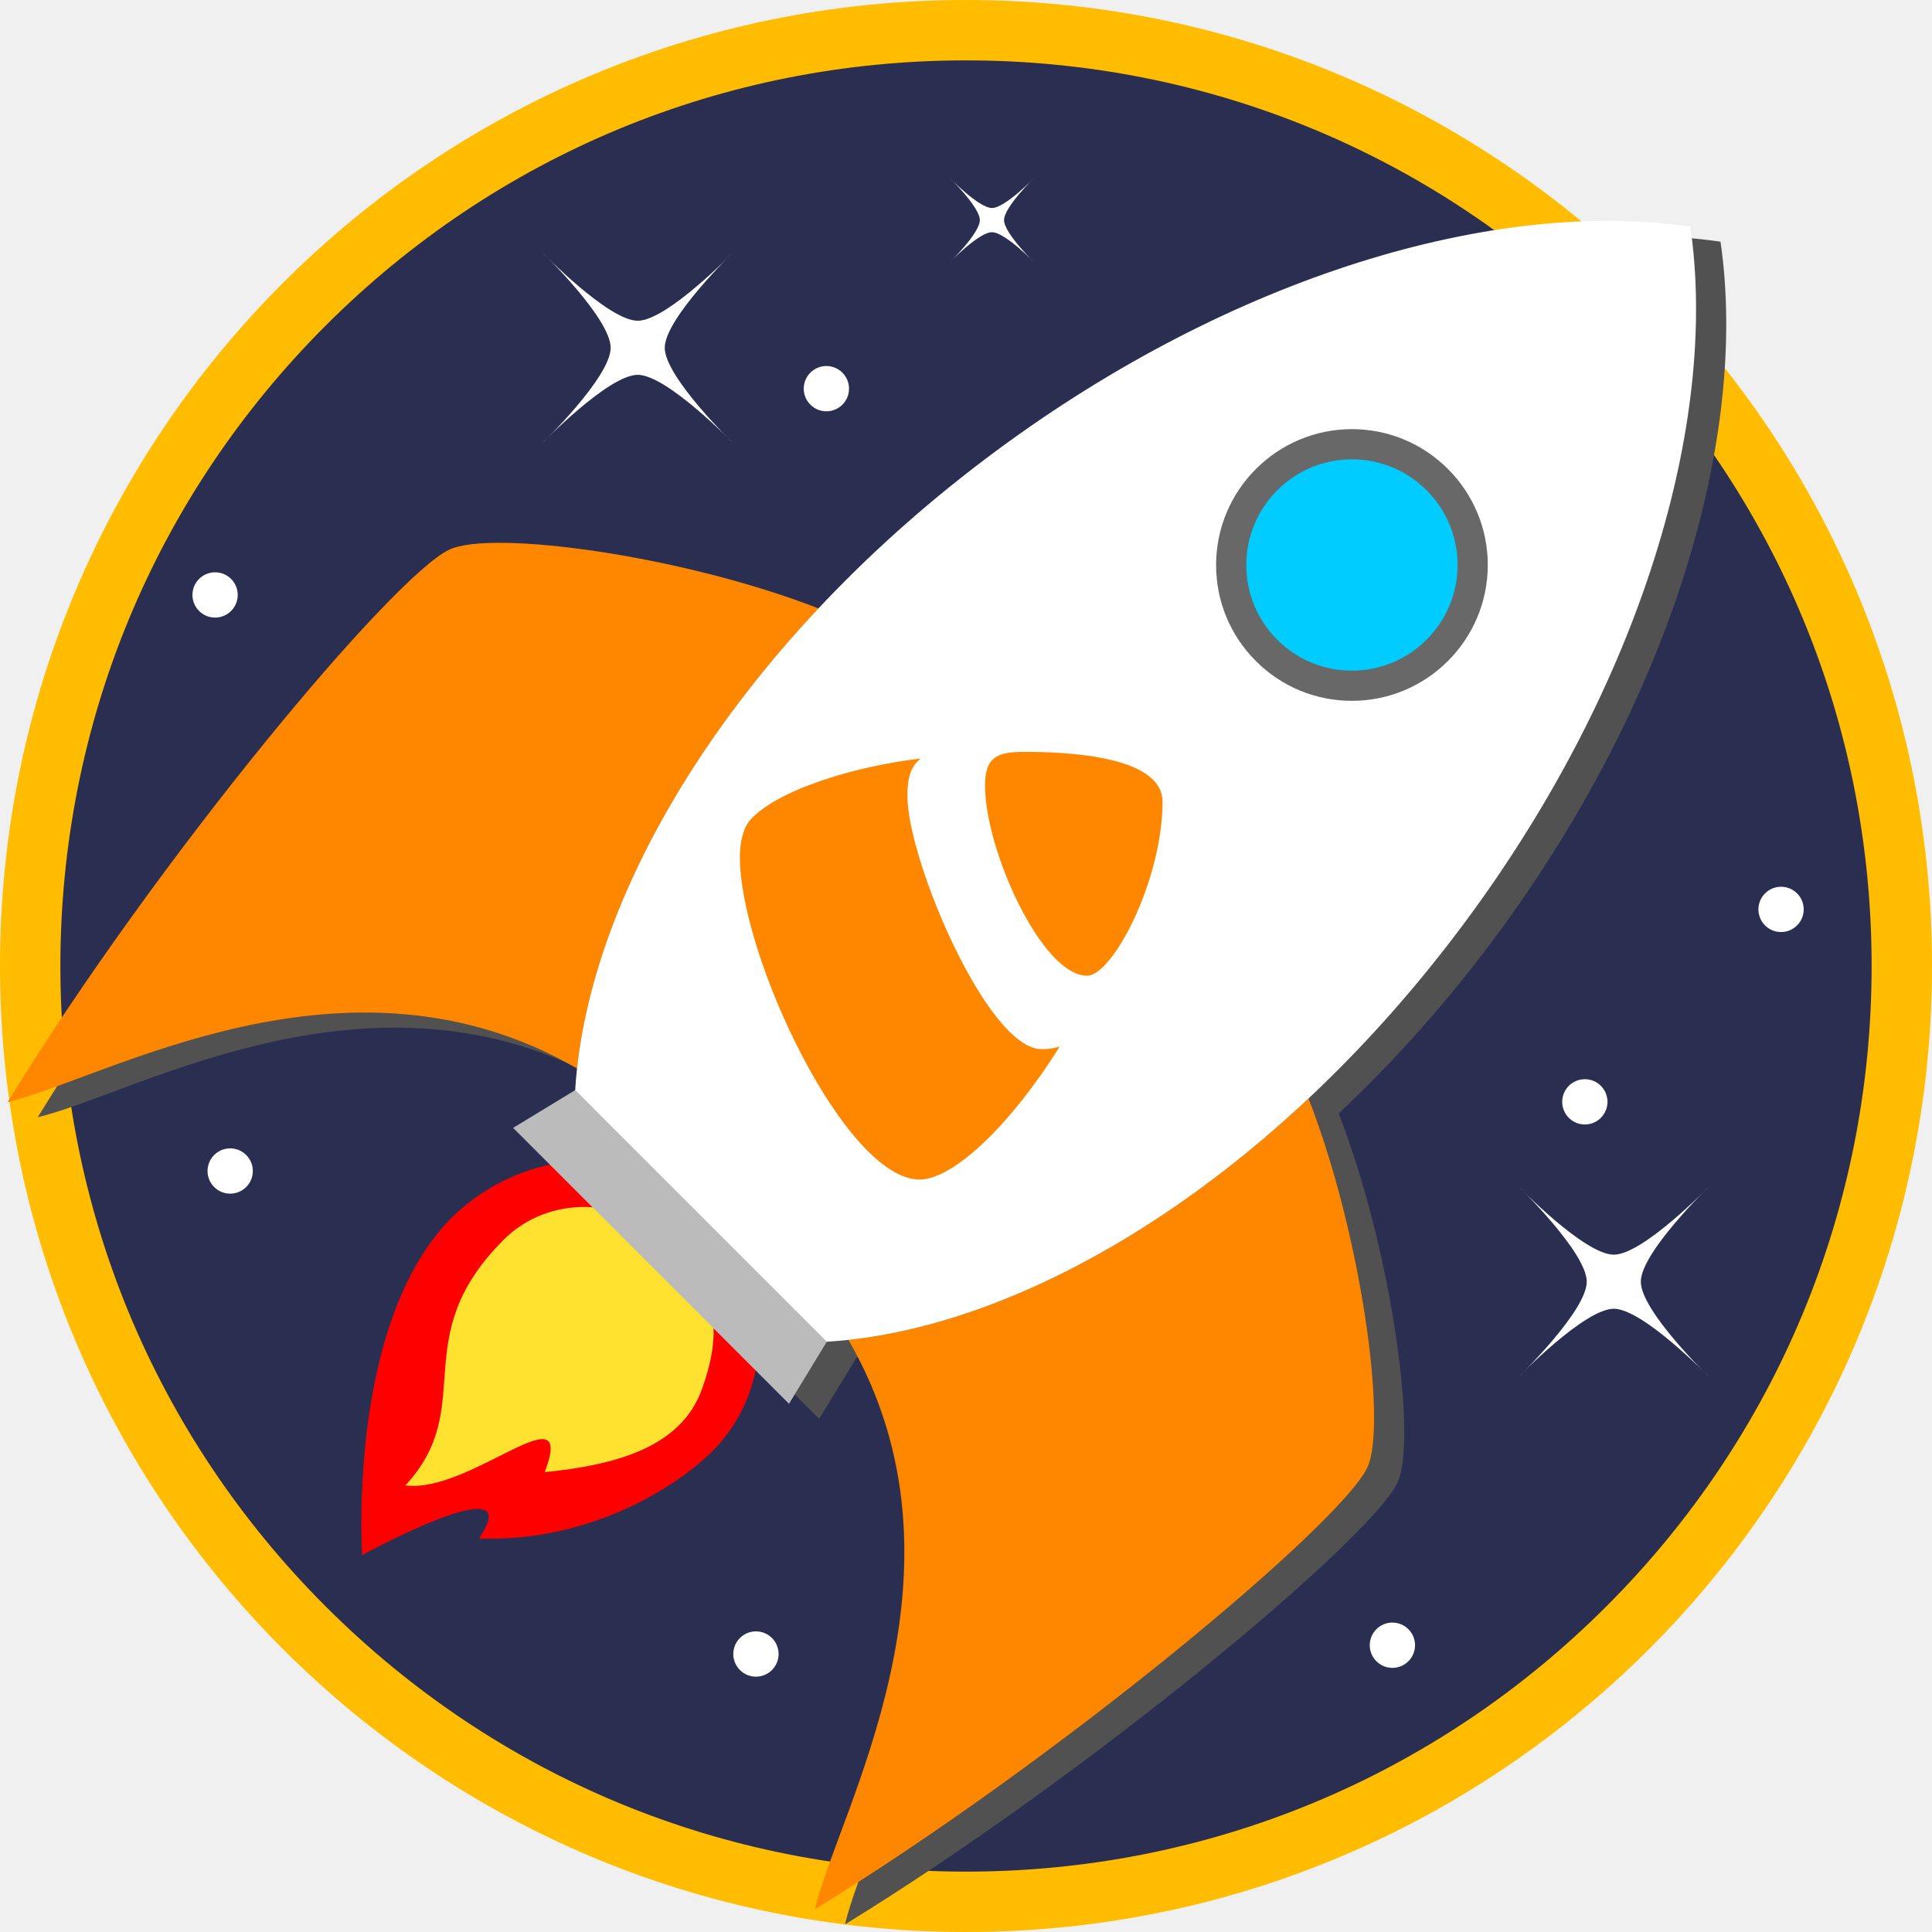
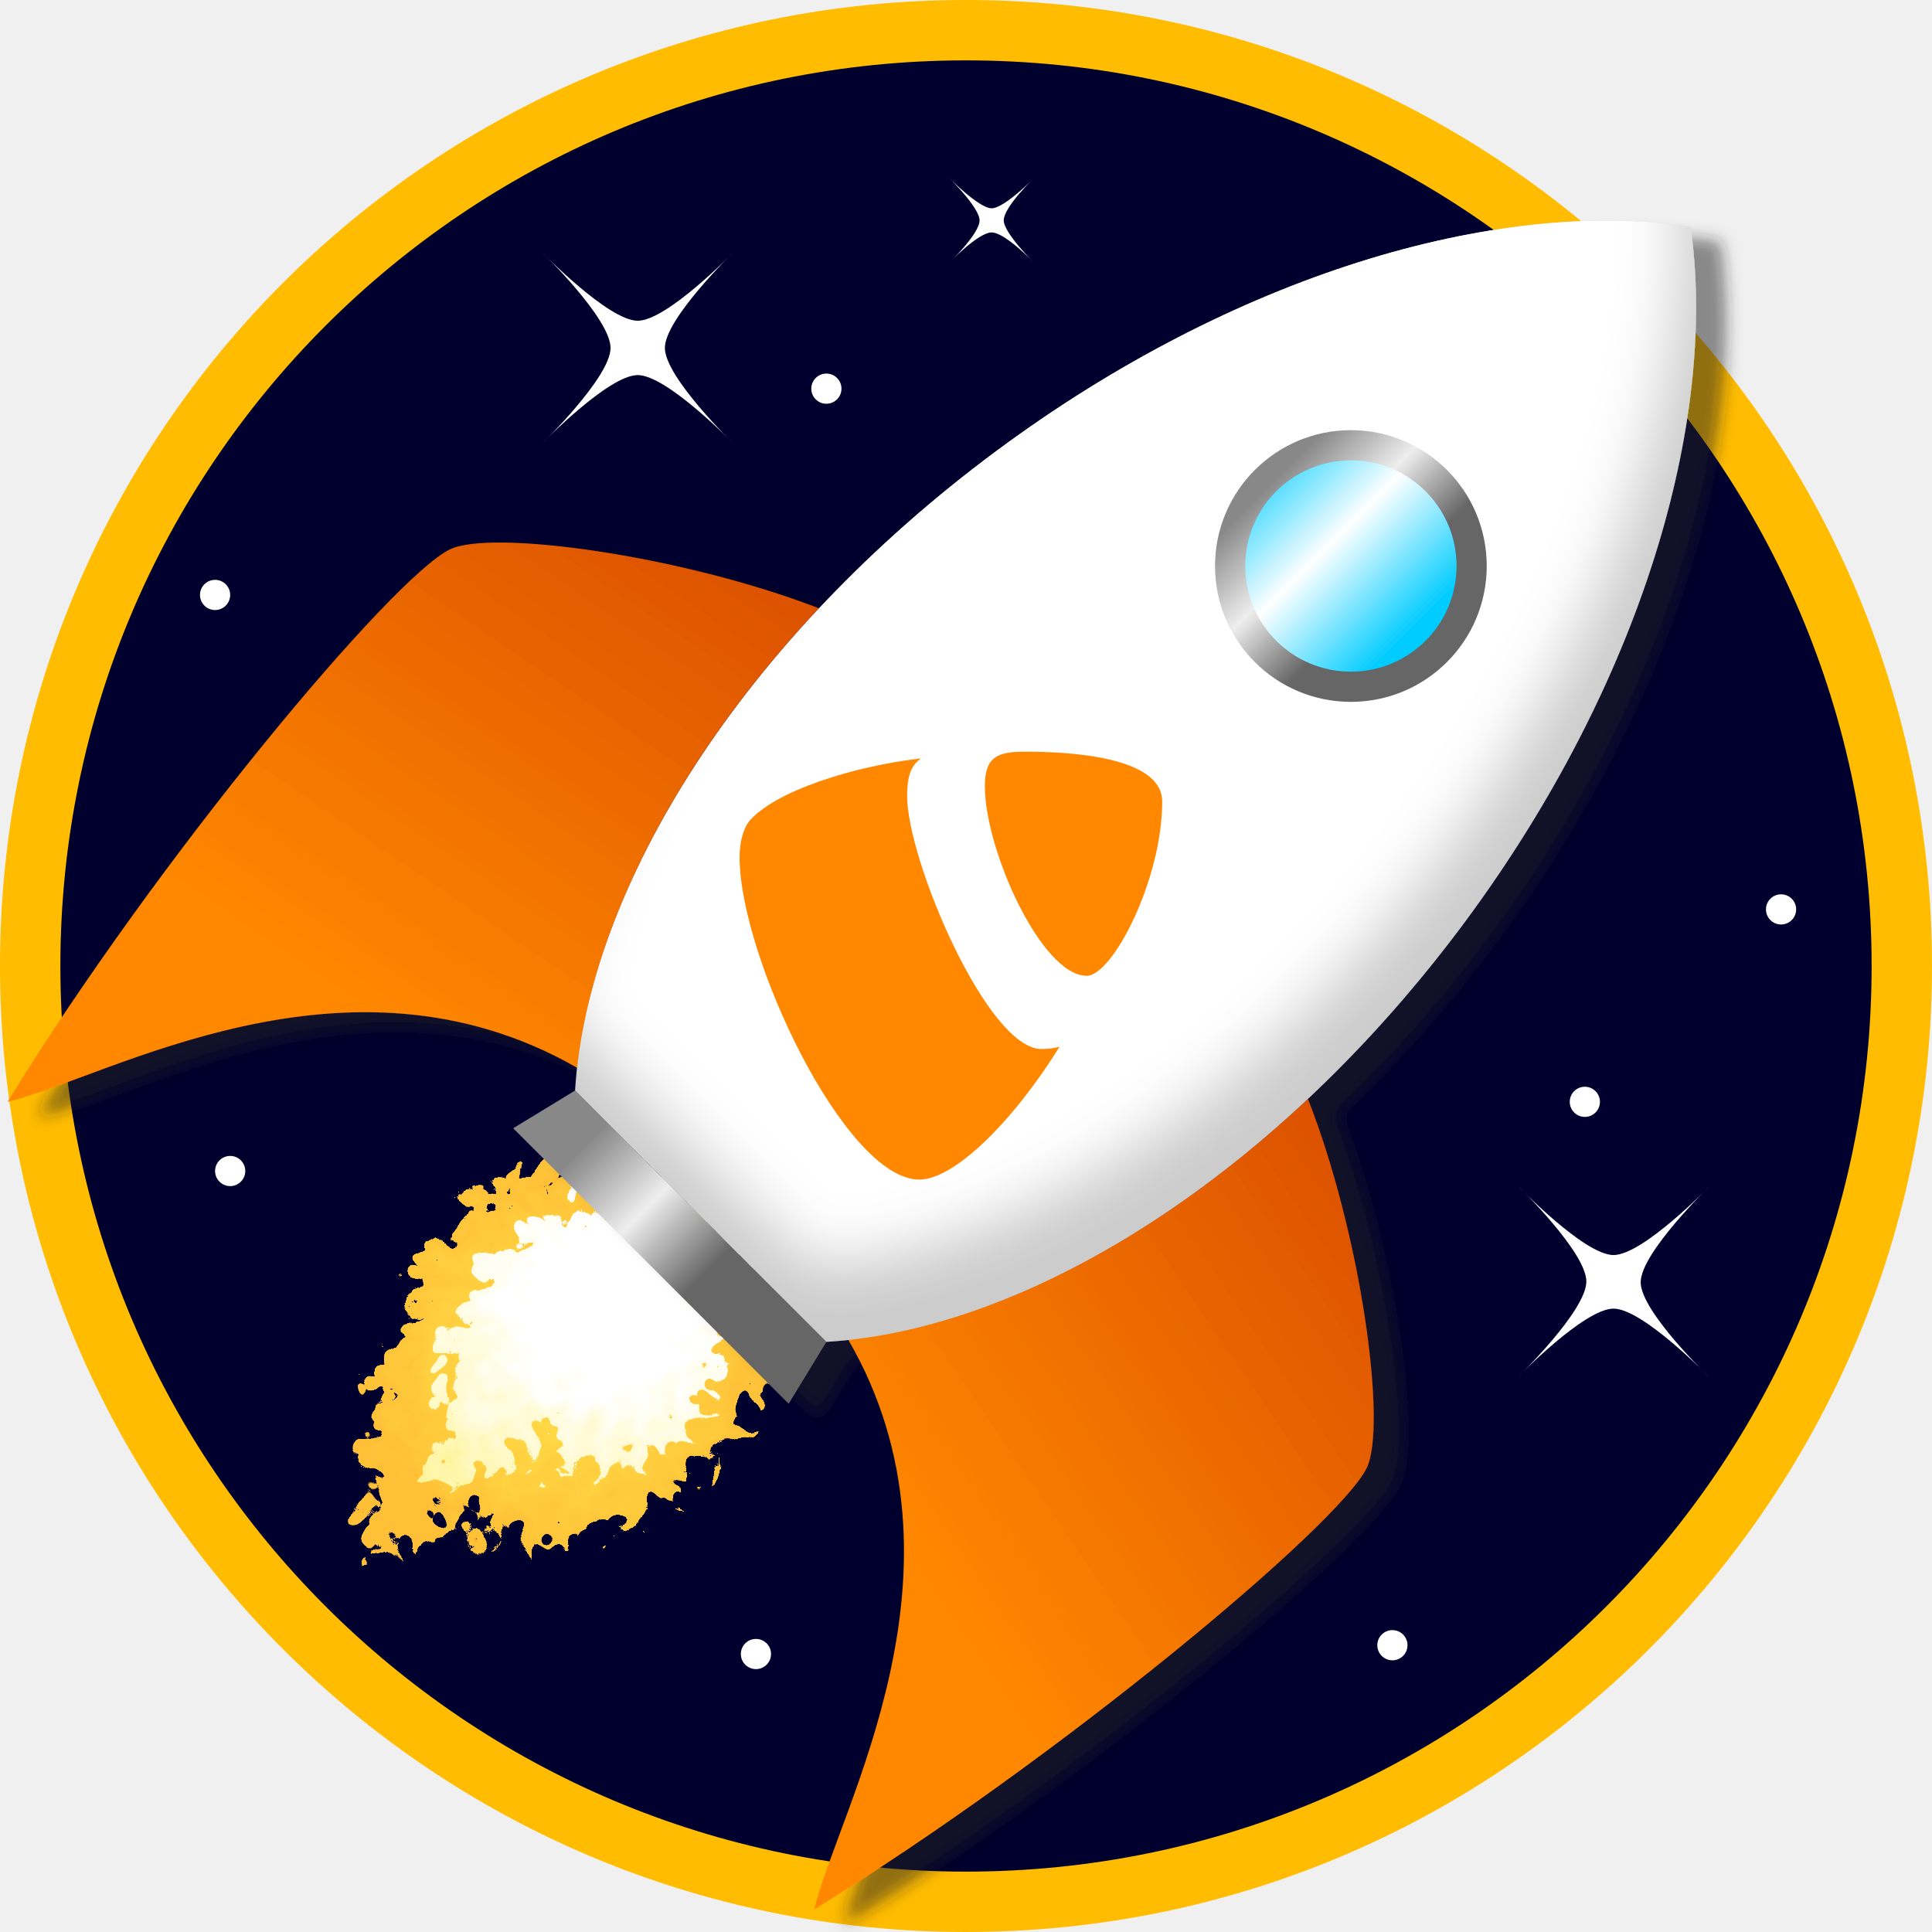
- <svg xmlns="http://www.w3.org/2000/svg" version="1.1" x="0px" y="0px" width="256px" height="256px" viewBox="0 0 256 256" enable-background="new 0 0 256 256" xml:space="preserve">
-   <g>
-     <path fill="#2A2F51" d="M128,252C59.626,252,4,196.374,4,128S59.626,4,128,4s124,55.626,124,124S196.374,252,128,252z" />
-     <path fill="#FFBC00" d="M128,8c32.053,0,62.188,12.482,84.854,35.147C235.518,65.812,248,95.947,248,128   c0,32.053-12.482,62.188-35.146,84.854C190.188,235.518,160.053,248,128,248c-32.053,0-62.188-12.482-84.853-35.146   C20.482,190.188,8,160.053,8,128c0-32.053,12.482-62.188,35.147-84.853S95.947,8,128,8 M128,0C57.308,0,0,57.308,0,128   c0,70.691,57.308,128,128,128c70.691,0,128-57.309,128-128C256,57.308,198.691,0,128,0L128,0z" />
+ <svg xmlns="http://www.w3.org/2000/svg" version="1.1" width="256px" height="256px" viewBox="0 0 256 256">
+   <style>
+         @media (prefers-reduced-motion: no-preference) {
+             .twinkle {
+                 animation: twinkle 3s ease-in infinite;
+             }
+ 
+             .twinkle--1 {
+                 animation-delay: .5s;
+                 transform-origin: 84px 46px;
+             }
+ 
+             .twinkle--2 {
+                 animation-delay: 1.5s;
+                 transform-origin: 214px 170px;
+             }
+ 
+             .twinkle--3 {
+                 animation-delay: 3s;
+                 transform-origin: 131.5px 29px;
+             }
+ 
+             #spaceship-and-flame {
+                 animation: moveShip 4s linear infinite;
+                 transform-origin: 75px 75px;
+             }
+ 
+             @keyframes twinkle {
+                 0% { transform: scale(1) }
+                 20% { transform: scale(1.5) }
+                 60%, 100% { transform: scale(1) }
+             }
+ 
+             @keyframes moveShip {
+                 0% { transform: translate(0, 0) rotate(0) }
+                 25% { transform: translate(3px, 3px) rotate(1deg) }
+                 50% { transform: translate(3px, -3px) rotate(-1deg) }
+                 75% { transform: translate(-3px, -3px) rotate(0) }
+                 100% { transform: translate(0, 0) rotate(0) }
+             }
+         }
+     </style>
+   <defs>
+     <linearGradient id="gradientWings" x1="0" y1="1" x2="1" y2="0">
+       <stop offset="0" stop-color="#f80" />
+       <stop offset=".3" stop-color="#f80" />
+       <stop offset="1" stop-color="#D94C00" />
+     </linearGradient>
+     <linearGradient id="gradientWindow" x1="0" y1="0" x2="1" y2="1">
+       <stop offset="0" stop-color="#0CF" />
+       <stop offset=".4" stop-color="#fff" />
+       <stop offset=".8" stop-color="#0CF" />
+     </linearGradient>
+     <linearGradient id="gradientMetal" x1="0" y1="0" x2="1" y2="1">
+       <stop offset=".2" stop-color="#888" />
+       <stop offset=".4" stop-color="#eee" />
+       <stop offset=".6" stop-color="#666" />
+     </linearGradient>
+     <radialGradient id="gradientFlameInner" cx="0.65" cy="0.35" r="1.25">
+       <stop offset="0.25" stop-color="#fff" />
+       <stop offset="1" stop-color="#ffec50" />
+     </radialGradient>
+     <radialGradient id="gradientFlameOuter" cx="0.5" cy="0.5" r="0.5">
+       <stop offset="0" stop-color="#ffec50" />
+       <stop offset="1" stop-color="#ffbf36" />
+     </radialGradient>
+     <filter id="dropShadow">
+       <feGaussianBlur in="SourceAlpha" stdDeviation="1" />
+       <feOffset dx="4" dy="2" result="offsetblur" />
+       <feFlood flood-color="#222" flood-opacity="0.5" />
+       <feComposite in2="offsetblur" operator="in" />
+       <feMerge>
+         <feMergeNode />
+         <feMergeNode in="SourceGraphic" />
+       </feMerge>
+     </filter>
+     <filter id="flame">
+       <feTurbulence id="freq" type="turbulence" baseFrequency="0.2" numOctaves="2" result="turbulence" />
+       <feDisplacementMap in2="turbulence" in="SourceGraphic" scale="10" xChannelSelector="G" yChannelSelector="B" />
+     </filter>
+     <animate href="#freq" attributeName="baseFrequency" values="0.2; 0.12; 0.2" repeatCount="indefinite" keyTimes="0; 0.5; 1" dur="15s" />
+     <filter id="insetShadow">
+       <feGaussianBlur stdDeviation="4" />
+       <feOffset dx="-2" dy="-10" />
+       <feComposite operator="in" in2="SourceGraphic" />
+     </filter>
+     <path id="hull" d="M224 30c-25.9-3.8-60.6 6.5-91.9 29.7 -33.6 24.9-54.2 57.8-55.9 84.8l33.3 33.3c27-1.6 59.9-22.2 84.8-55.9C217.4 90.6 227.7 55.9 224 30z" />
+   </defs>
+   <circle id="logo-border" fill="#FFBC00" cx="128" cy="128" r="128" />
+   <circle id="logo-background" fill="#00002e" cx="128" cy="128" r="120" />
+   <circle class="star-small" fill="#FFFFFF" cx="109.5" cy="51.5" r="2" />
+   <circle class="star-small" fill="#FFFFFF" cx="236" cy="120.5" r="2" />
+   <circle class="star-small" fill="#FFFFFF" cx="184.5" cy="218" r="2" />
+   <circle class="star-small" fill="#FFFFFF" cx="210" cy="145.999" r="2" />
+   <circle class="star-small" fill="#FFFFFF" cx="100.167" cy="219.166" r="2" />
+   <circle class="star-small" fill="#FFFFFF" cx="30.5" cy="155.166" r="2" />
+   <circle class="star-small" fill="#FFFFFF" cx="28.5" cy="78.833" r="2" />
+   <path class="twinkle twinkle--1" fill="#fff" d="M84.5 42.5c3.9 0 12.7-9.1 12.7-9.1s-9.1 8.8-9.1 12.7 9.1 12.7 9.1 12.7 -8.8-9.1-12.7-9.1S71.8 58.8 71.8 58.8s9.1-8.8 9.1-12.7 -9.1-12.7-9.1-12.7S80.6 42.5 84.5 42.5z" />
+   <path class="twinkle twinkle--2" fill="#fff" d="M213.8 166.3c3.9 0 12.7-9.1 12.7-9.1s-9.1 8.8-9.1 12.7S226.5 182.5 226.5 182.5s-8.8-9.1-12.7-9.1 -12.7 9.1-12.7 9.1 9.1-8.8 9.1-12.7 -9.1-12.7-9.1-12.7S209.9 166.3 213.8 166.3z" />
+   <path class="twinkle twinkle--3" fill="#fff" d="M131.4 27.6c1.7 0 5.7-4.1 5.7-4.1s-4.1 3.9-4.1 5.7c0 1.7 4.1 5.7 4.1 5.7s-3.9-4.1-5.7-4.1 -5.7 4.1-5.7 4.1 4.1-3.9 4.1-5.7c0-1.7-4.1-5.7-4.1-5.7S129.7 27.6 131.4 27.6z" />
+   <g id="spaceship-and-flame">
+     <g id="group-flame" style="filter: url(#flame)">
+       <path id="flame-outer" fill="url(#gradientFlameOuter)" transform="translate(-2,-2)" d="M94.4 192.3c-4.8 4.8-16.4 12.1-30.9 11.6 6.8-9.9-15.5 2.2-15.5 2.2 0 0-2.2-33.5 13.8-46.4 9.4-7.6 22.8-8.2 31.8 0.8C102.6 169.5 102.9 183.7 94.4 192.3z" />
+       <path id="flame-inner" fill="url(#gradientFlameInner)" transform="translate(-2,-2)" d="M93 184c-2.8 7.7-11.3 10.1-20.8 11 4.3-11.3-9.9 2.9-18.5 1.7 9.7-10.5 0-19.5 13-32.5 6-6 16.1-5.8 22.4 0.6C95.5 171.2 95.5 177.2 93 184z" />
+     </g>
+     <g id="spaceship" filter="url(#dropShadow)">
+       <polygon id="rocket-engine" fill="url(#gradientMetal)" points="104.5 186 68 149.5 76.2 144.5 109.5 177.8 " />
+       <path id="wing-right" fill="url(#gradientWings)" d="M112.4 177.5c17.6 30.5-1.4 62.4-4.5 75.5 32.4-19.9 69.6-51 73.2-58.5 2.7-5.6-0.7-30.8-7.8-48.9C153.6 164.1 131.7 175.4 112.4 177.5z" />
+       <path id="wing-left" fill="url(#gradientWings)" d="M108.5 80.6c-18.1-7-43.4-10.5-48.9-7.8C52 76.5 20.9 113.6 1 146c13.1-3.1 44.9-22.1 75.5-4.5C78.6 122.3 89.9 100.4 108.5 80.6z" />
+       <use href="#hull" fill="#ccc" />
+       <use href="#hull" fill="#FFF" filter="url(#insetShadow)" />
+       <path id="typo3-logo" fill="#f80" d="M140.4 138.7c-0.8 0.2-1.5 0.3-2.4 0.3 -7.2 0-17.8-25.1-17.8-33.5 0-3.1 0.7-4.1 1.8-5 -8.8 1-19.4 4.3-22.8 8.4 -0.7 1-1.2 2.6-1.2 4.7 0 13.1 14 42.7 23.8 42.7C126.4 156.3 134.1 148.8 140.4 138.7M135.8 99.6c9.1 0 18.2 1.5 18.2 6.6 0 10.4-6.6 23.1-10 23.1 -6 0-13.5-16.7-13.5-25.1C130.5 100.4 132 99.6 135.8 99.6" />
+       <circle id="window-frame" fill="url(#gradientMetal)" cx="179" cy="75" r="18" />
+       <circle id="window" fill="url(#gradientWindow)" cx="179" cy="75" r="14" />
+     </g>
  </g>
-   <g>
-     <path fill="#FF0000" d="M94.395,192.288c-4.81,4.808-16.385,12.11-30.921,11.562c6.766-9.945-15.482,2.201-15.483,2.2   c0,0-2.235-33.521,13.76-46.405c9.417-7.588,22.79-8.176,31.805,0.84C102.568,169.498,102.945,183.736,94.395,192.288z" />
-     <path fill="#FFE12F" d="M93.021,184.043c-2.77,7.725-11.319,10.055-20.84,11.027c4.274-11.271-9.911,2.914-18.459,1.748   c9.715-10.491-0.049-19.479,13.006-32.535c6.031-6.03,16.075-5.768,22.434,0.594C95.52,171.234,95.487,177.163,93.021,184.043z" />
-   </g>
-   <g>
-     <path fill="#515151" d="M198.318,123.921c23.129-31.297,33.428-66.007,29.658-91.897c-25.893-3.77-60.603,6.528-91.898,29.657   c-8.806,6.508-16.708,13.574-23.62,20.939c-18.1-7.045-43.358-10.466-48.948-7.779C55.981,78.459,24.898,115.626,5,148.039   c13.067-3.107,44.924-22.109,75.463-4.459c-0.105,0.97-0.194,1.936-0.252,2.891l-0.013-0.014l-8.206,4.993l36.557,36.558   l4.994-8.206l-0.013-0.013c0.967-0.059,1.943-0.148,2.924-0.257c-0.011,0.001-0.023,0.004-0.034,0.005   c17.648,30.539-1.352,62.396-4.459,75.463c32.413-19.896,69.58-50.98,73.198-58.511c2.687-5.591-0.734-30.849-7.779-48.948   C184.745,140.629,191.812,132.729,198.318,123.921z M81.009,139.71c-0.027,0.16-0.053,0.321-0.079,0.481   C80.956,140.031,80.981,139.87,81.009,139.71z M102.811,93.919c-0.008,0.01-0.015,0.02-0.023,0.029   C102.795,93.938,102.803,93.929,102.811,93.919z M97.271,101.595c-0.023,0.035-0.046,0.069-0.069,0.104   C97.226,101.664,97.248,101.629,97.271,101.595z M90.364,113.159c-0.04,0.076-0.08,0.151-0.12,0.227   C90.284,113.311,90.324,113.235,90.364,113.159z M86.689,120.881c-0.051,0.119-0.1,0.237-0.15,0.356   C86.589,121.119,86.639,121,86.689,120.881z M83.763,128.643c-0.024,0.072-0.046,0.146-0.069,0.219   C83.717,128.788,83.739,128.715,83.763,128.643z M82.677,132.257c-0.037,0.132-0.075,0.265-0.111,0.396   C82.603,132.521,82.641,132.389,82.677,132.257z M120.306,178.988c-0.172,0.029-0.343,0.057-0.514,0.085   C119.963,179.045,120.134,179.018,120.306,178.988z M131.363,176.234c-0.079,0.025-0.157,0.05-0.235,0.074   C131.206,176.284,131.284,176.261,131.363,176.234z M127.754,177.318c-0.139,0.039-0.277,0.08-0.416,0.117   C127.477,177.398,127.616,177.357,127.754,177.318z M166.062,157.204c0.002-0.002,0.004-0.003,0.006-0.005   C166.064,157.201,166.062,157.202,166.062,157.204z M138.762,173.461c0.119-0.05,0.237-0.1,0.356-0.15   C138.999,173.361,138.881,173.411,138.762,173.461z M146.62,169.752c0.069-0.036,0.142-0.074,0.211-0.111   C146.762,169.678,146.689,169.716,146.62,169.752z M158.314,162.789c0.025-0.02,0.054-0.036,0.08-0.055   C158.368,162.753,158.341,162.771,158.314,162.789z" />
-   </g>
-   <polygon fill="#BBBBBB" points="104.549,186.008 67.992,149.45 76.198,144.457 109.543,177.802 " />
-   <path fill="#FF8700" d="M112.42,177.537c17.648,30.539-1.352,62.396-4.459,75.463c32.413-19.896,69.58-50.98,73.198-58.511  c2.687-5.591-0.734-30.849-7.779-48.948C153.613,164.09,131.673,175.439,112.42,177.537z" />
-   <path fill="#FF8700" d="M108.458,80.62c-18.1-7.045-43.358-10.466-48.948-7.779C51.981,76.459,20.898,113.626,1,146.039  c13.067-3.107,44.924-22.109,75.463-4.459C78.56,122.326,89.91,100.386,108.458,80.62z" />
-   <g>
-     <path fill="#FFFFFF" d="M223.977,30.024c-25.892-3.77-60.602,6.528-91.897,29.657c-33.629,24.851-54.219,57.795-55.868,84.79   l33.319,33.318c26.994-1.648,59.937-22.239,84.789-55.868C217.447,90.624,227.746,55.914,223.977,30.024z" />
-   </g>
-   <path fill="#FF8700" d="M140.414,138.676c-0.838,0.247-1.512,0.346-2.391,0.344c-7.205,0-17.786-25.149-17.787-33.523  c0-3.081,0.732-4.107,1.761-4.991c-8.818,1.026-19.401,4.258-22.782,8.369c-0.729,1.027-1.176,2.647-1.176,4.699  c0,13.066,13.961,42.72,23.812,42.719C126.411,156.292,134.094,148.814,140.414,138.676 M135.814,99.625  c9.113,0,18.227,1.467,18.228,6.608c-0.001,10.425-6.618,23.055-9.993,23.055c-6.027,0.001-13.525-16.741-13.525-25.111  C130.523,100.354,131.992,99.625,135.814,99.625" />
-   <g>
-     <path fill="#00CCFF" d="M179.139,90.862c-4.275,0-8.293-1.664-11.314-4.685c-3.021-3.022-4.686-7.041-4.686-11.314   c0-8.822,7.178-16,16-16s16,7.178,16,16S187.961,90.862,179.139,90.862z" />
-     <path fill="#686868" d="M179.139,60.863c7.72,0,14,6.28,14,14c0,7.719-6.28,14-14,14c-3.741,0-7.257-1.456-9.9-4.099   c-2.644-2.645-4.1-6.161-4.1-9.9C165.139,67.143,171.419,60.863,179.139,60.863 M179.139,56.863c-9.925,0-18,8.075-18,18   c0,4.81,1.873,9.33,5.271,12.729s7.918,5.271,12.729,5.271c9.925,0,18-8.075,18-18C197.139,64.938,189.063,56.863,179.139,56.863   L179.139,56.863z" />
-   </g>
-   <circle fill="#FFFFFF" cx="109.5" cy="51.5" r="3" />
-   <circle fill="#FFFFFF" cx="236" cy="120.5" r="3" />
-   <circle fill="#FFFFFF" cx="184.5" cy="218" r="3" />
-   <circle fill="#FFFFFF" cx="210" cy="145.999" r="3" />
-   <circle fill="#FFFFFF" cx="100.167" cy="219.166" r="3" />
-   <circle fill="#FFFFFF" cx="30.5" cy="155.166" r="3" />
-   <circle fill="#FFFFFF" cx="28.5" cy="78.833" r="3" />
-   <path fill="#FFFFFF" d="M84.5,42.5c3.897,0,12.667-9.084,12.667-9.084s-9.084,8.77-9.084,12.667s9.084,12.667,9.084,12.667  s-8.77-9.084-12.667-9.084S71.833,58.75,71.833,58.75s9.084-8.77,9.084-12.667s-9.084-12.667-9.084-12.667S80.603,42.5,84.5,42.5z" />
-   <path fill="#FFFFFF" d="M213.834,166.251c3.896,0,12.666-9.084,12.666-9.084s-9.084,8.771-9.084,12.667S226.5,182.5,226.5,182.5  s-8.77-9.084-12.666-9.084s-12.667,9.084-12.667,9.084s9.084-8.77,9.084-12.666s-9.084-12.667-9.084-12.667  S209.938,166.251,213.834,166.251z" />
-   <path fill="#FFFFFF" d="M131.438,27.564c1.744,0,5.666-4.064,5.666-4.064s-4.063,3.923-4.063,5.667c0,1.743,4.063,5.666,4.063,5.666  s-3.922-4.064-5.666-4.064s-5.667,4.064-5.667,4.064s4.063-3.923,4.063-5.666c0-1.744-4.063-5.667-4.063-5.667  S129.693,27.564,131.438,27.564z" />
</svg>
